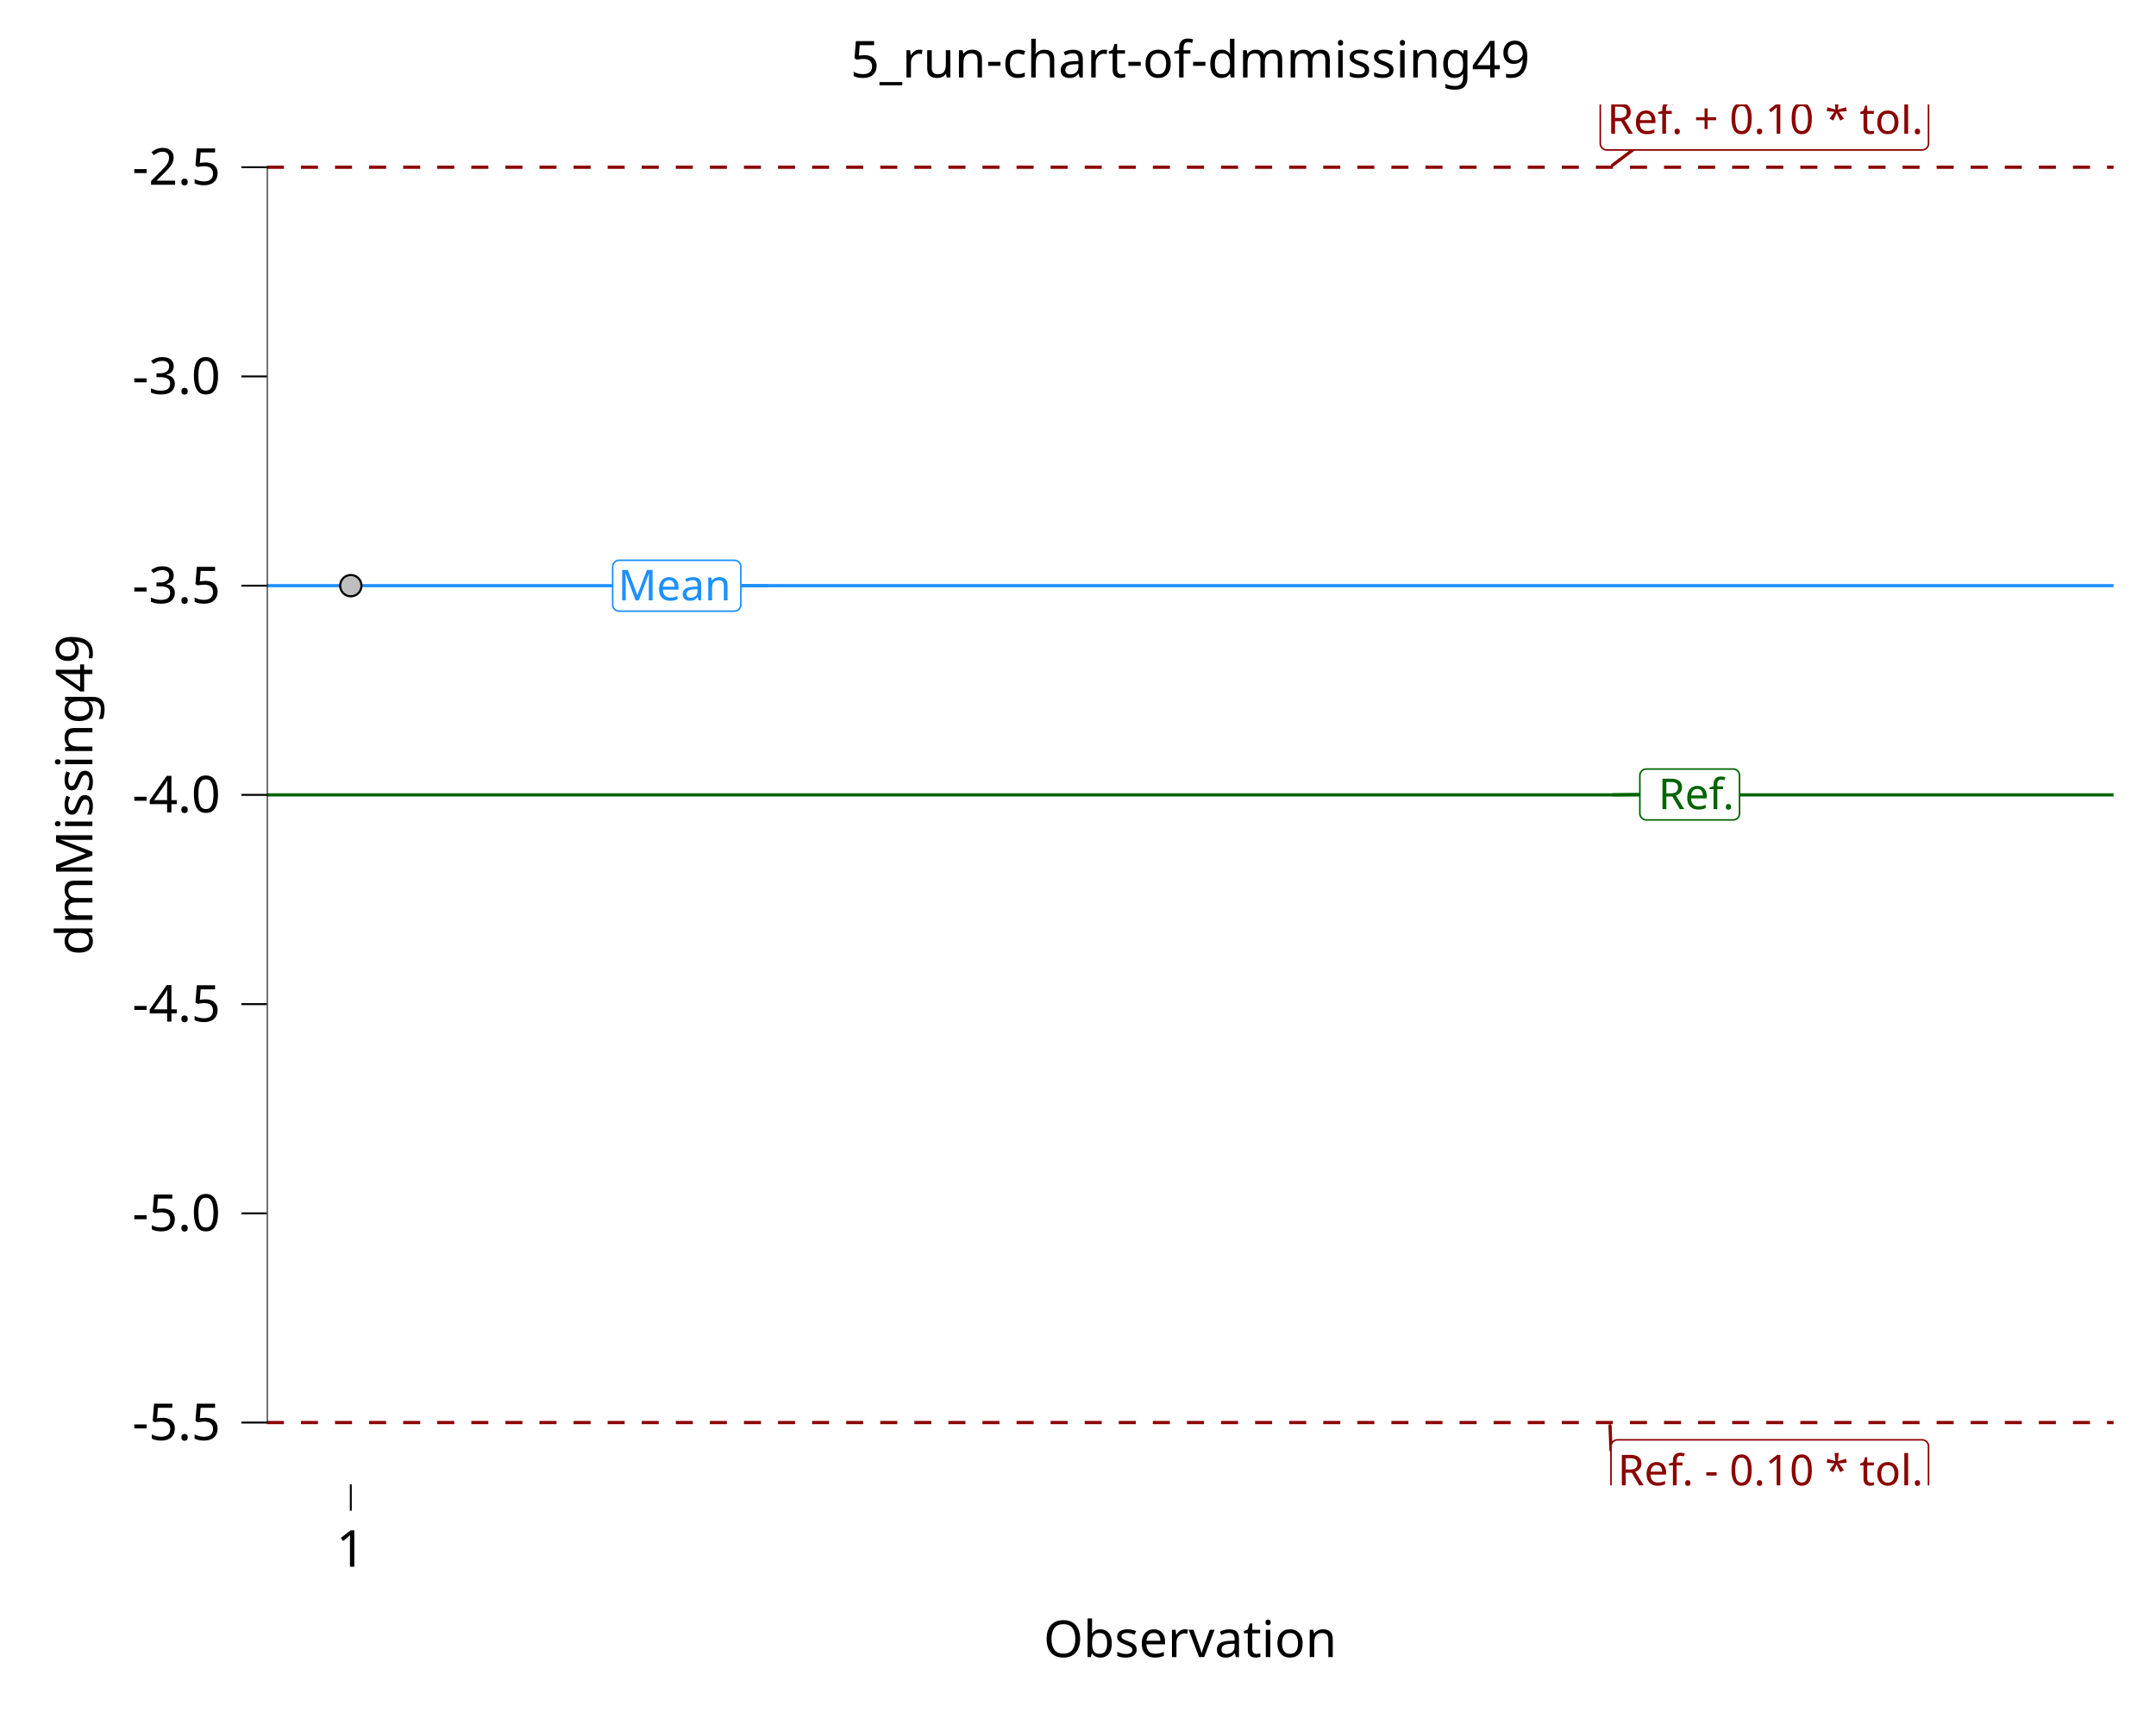
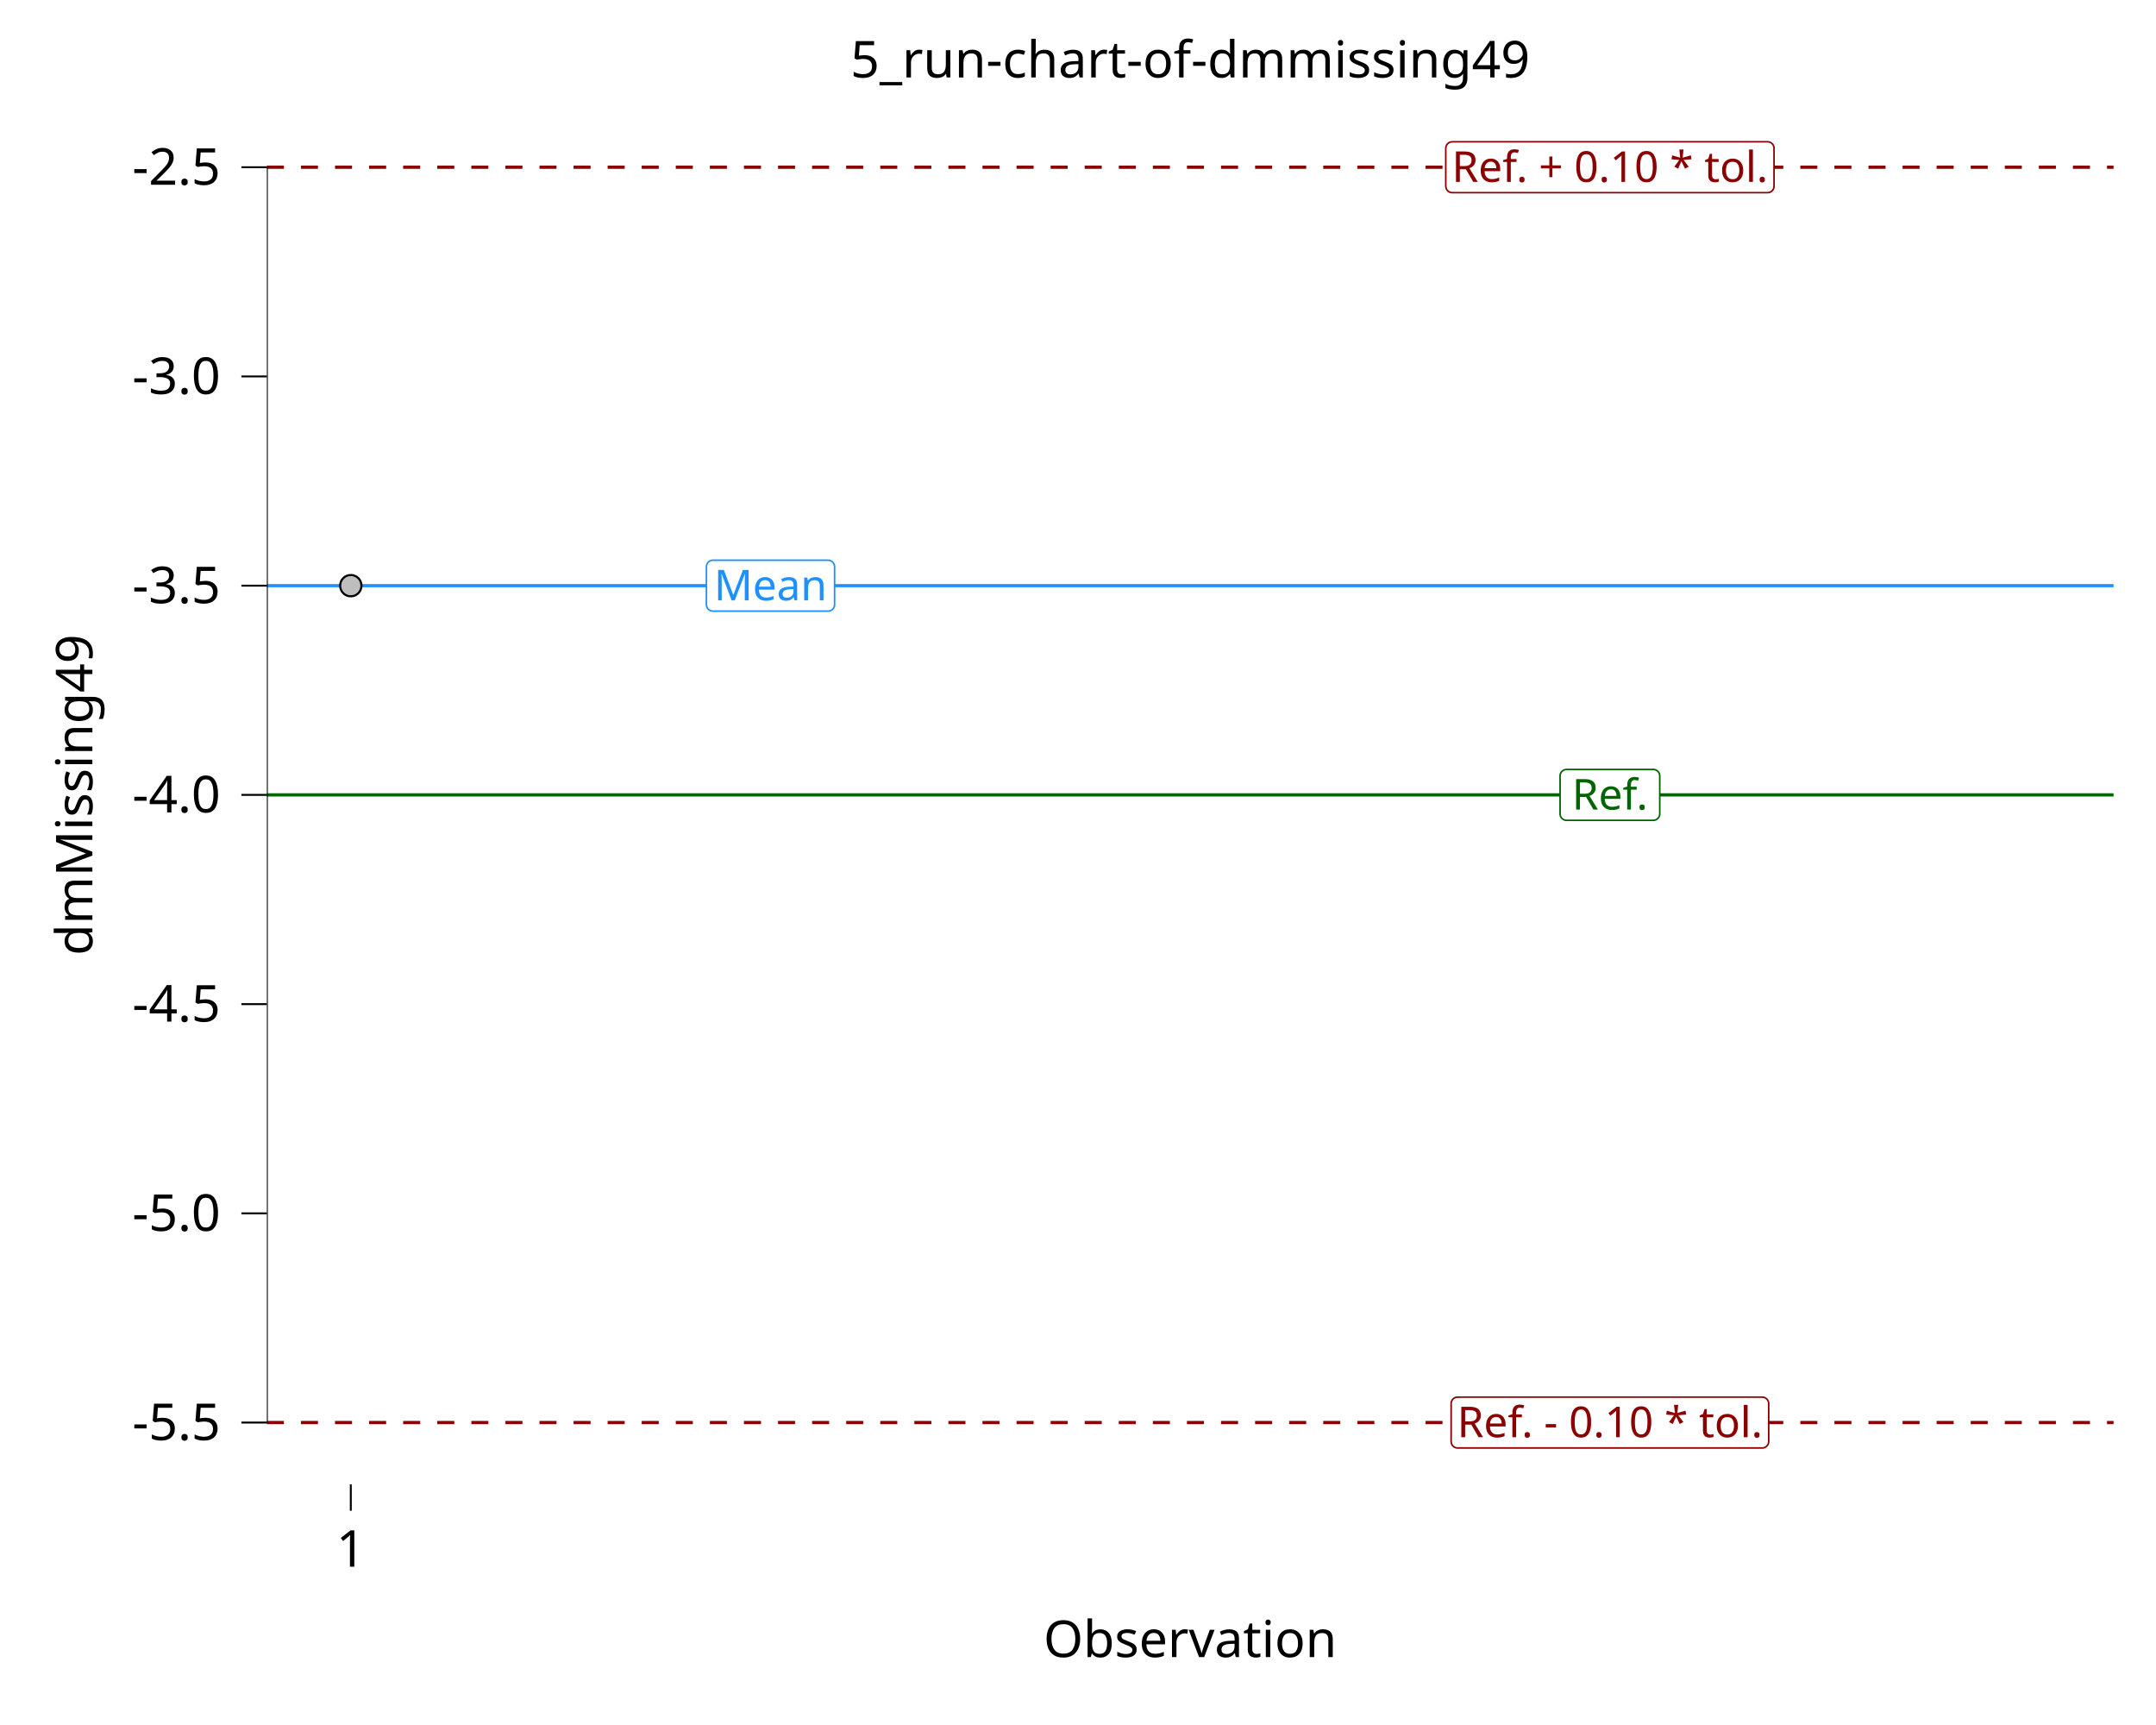
<svg xmlns="http://www.w3.org/2000/svg" class="svglite" data-engine-version="2.0" width="720.00pt" height="576.00pt" viewBox="0 0 720.00 576.00">
  <defs>
    <style type="text/css">
    .svglite line, .svglite polyline, .svglite polygon, .svglite path, .svglite rect, .svglite circle {
      fill: none;
      stroke: #000000;
      stroke-linecap: round;
      stroke-linejoin: round;
      stroke-miterlimit: 10.00;
    }
  </style>
  </defs>
  <rect width="100%" height="100%" style="stroke: none; fill: #FFFFFF;" />
  <defs>
    <clipPath id="cpMC4wMHw3MjAuMDB8MC4wMHw1NzYuMDA=">
      <rect x="0.00" y="0.00" width="720.00" height="576.00" />
    </clipPath>
  </defs>
  <g clip-path="url(#cpMC4wMHw3MjAuMDB8MC4wMHw1NzYuMDA=)">
    <rect x="0.00" y="0.00" width="720.00" height="576.00" style="stroke-width: 10.67; stroke: none;" />
  </g>
  <defs>
    <clipPath id="cpODkuMTJ8NzA1LjgzfDM0Ljg4fDQ5NS45Nw==">
      <rect x="89.12" y="34.88" width="616.71" height="461.09" />
    </clipPath>
  </defs>
  <g clip-path="url(#cpODkuMTJ8NzA1LjgzfDM0Ljg4fDQ5NS45Nw==)">
    <rect x="89.12" y="34.88" width="616.71" height="461.09" style="stroke-width: 10.67; stroke: none;" />
    <line x1="89.12" y1="55.84" x2="705.83" y2="55.84" style="stroke-width: 1.07; stroke: #8B0000; stroke-dasharray: 5.69,5.69; stroke-linecap: butt;" />
-     <line x1="545.26" y1="50.07" x2="538.48" y2="55.20" style="stroke-width: 1.07; stroke: #8B0000;" />
-     <polygon points="536.58,50.07 641.88,50.07 641.79,50.07 642.14,50.06 642.48,49.99 642.80,49.86 643.10,49.69 643.37,49.47 643.60,49.21 643.79,48.92 643.93,48.60 644.01,48.26 644.04,47.91 644.04,47.91 644.04,35.24 644.04,35.24 644.01,34.89 643.93,34.56 643.79,34.24 643.60,33.94 643.37,33.68 643.10,33.46 642.80,33.29 642.48,33.17 642.14,33.10 641.88,33.08 536.58,33.08 536.84,33.10 536.49,33.08 536.14,33.12 535.81,33.22 535.50,33.37 535.21,33.57 534.96,33.81 534.75,34.09 534.59,34.39 534.48,34.72 534.42,35.07 534.42,35.24 534.42,47.91 534.42,47.74 534.42,48.09 534.48,48.43 534.59,48.76 534.75,49.07 534.96,49.34 535.21,49.59 535.50,49.78 535.81,49.93 536.14,50.03 536.49,50.07 " style="stroke-width: 0.53; stroke: #8B0000; fill: #FFFFFF;" />
-     <text x="642.24" y="44.67" text-anchor="end" style="font-size: 14.23px; fill: #8B0000; font-family: sans;" textLength="102.42px" lengthAdjust="spacingAndGlyphs">Ref. + 0.10 * tol.</text>
    <line x1="89.12" y1="475.01" x2="705.83" y2="475.01" style="stroke-width: 1.07; stroke: #8B0000; stroke-dasharray: 5.69,5.69; stroke-linecap: butt;" />
-     <line x1="537.99" y1="484.21" x2="537.67" y2="476.07" style="stroke-width: 1.07; stroke: #8B0000;" />
-     <polygon points="540.15,497.77 641.88,497.77 641.79,497.76 642.14,497.75 642.48,497.68 642.80,497.56 643.10,497.38 643.37,497.16 643.60,496.90 643.79,496.61 643.93,496.29 644.01,495.95 644.04,495.61 644.04,495.61 644.04,482.94 644.04,482.94 644.01,482.59 643.93,482.25 643.79,481.93 643.60,481.64 643.37,481.38 643.10,481.16 642.80,480.98 642.48,480.86 642.14,480.79 641.88,480.78 540.15,480.78 540.41,480.79 540.06,480.78 539.72,480.82 539.39,480.92 539.07,481.07 538.79,481.26 538.53,481.50 538.33,481.78 538.16,482.09 538.05,482.42 538.00,482.76 537.99,482.94 537.99,495.61 538.00,495.43 538.00,495.78 538.05,496.12 538.16,496.45 538.33,496.76 538.53,497.04 538.79,497.28 539.07,497.48 539.39,497.63 539.72,497.72 540.06,497.76 " style="stroke-width: 0.53; stroke: #8B0000; fill: #FFFFFF;" />
-     <text x="642.24" y="495.97" text-anchor="end" style="font-size: 14.23px; fill: #8B0000; font-family: sans;" textLength="98.84px" lengthAdjust="spacingAndGlyphs">Ref. - 0.10 * tol.</text>
    <line x1="89.12" y1="265.42" x2="705.83" y2="265.42" style="stroke-width: 1.07; stroke: #006400; stroke-linecap: butt;" />
    <line x1="89.12" y1="195.56" x2="705.83" y2="195.56" style="stroke-width: 1.07; stroke: #1E90FF; stroke-linecap: butt;" />
-     <line x1="547.63" y1="265.28" x2="538.70" y2="265.41" style="stroke-width: 1.07; stroke: #006400;" />
-     <polygon points="549.79,273.78 578.76,273.78 578.68,273.78 579.02,273.76 579.37,273.69 579.69,273.57 579.99,273.40 580.26,273.18 580.49,272.92 580.68,272.62 580.81,272.30 580.90,271.96 580.92,271.62 580.92,271.62 580.92,258.95 580.92,258.95 580.90,258.60 580.81,258.26 580.68,257.94 580.49,257.65 580.26,257.39 579.99,257.17 579.69,257.00 579.37,256.87 579.02,256.80 578.76,256.79 549.79,256.79 550.05,256.80 549.70,256.79 549.36,256.83 549.02,256.93 548.71,257.08 548.42,257.27 548.17,257.51 547.96,257.79 547.80,258.10 547.69,258.43 547.64,258.77 547.63,258.95 547.63,271.62 547.64,271.44 547.64,271.79 547.69,272.13 547.80,272.46 547.96,272.77 548.17,273.05 548.42,273.29 548.71,273.49 549.02,273.64 549.36,273.73 549.70,273.78 " style="stroke-width: 0.53; stroke: #006400; fill: #FFFFFF;" />
-     <text x="579.12" y="270.18" text-anchor="end" style="font-size: 14.23px; fill: #006400; font-family: sans;" textLength="26.09px" lengthAdjust="spacingAndGlyphs">Ref.</text>
-     <line x1="247.40" y1="195.58" x2="256.24" y2="195.56" style="stroke-width: 1.07; stroke: #1E90FF;" />
-     <polygon points="206.76,204.07 245.24,204.07 245.15,204.07 245.50,204.05 245.84,203.99 246.16,203.86 246.46,203.69 246.73,203.47 246.96,203.21 247.15,202.91 247.29,202.59 247.37,202.26 247.40,201.91 247.40,201.91 247.40,189.24 247.40,189.24 247.37,188.89 247.29,188.56 247.15,188.24 246.96,187.94 246.73,187.68 246.46,187.46 246.16,187.29 245.84,187.17 245.50,187.10 245.24,187.08 206.76,187.08 207.02,187.10 206.68,187.08 206.33,187.12 206.00,187.22 205.68,187.37 205.40,187.57 205.15,187.81 204.94,188.09 204.78,188.39 204.67,188.72 204.61,189.07 204.60,189.24 204.60,201.91 204.61,201.74 204.61,202.08 204.67,202.43 204.78,202.76 204.94,203.06 205.15,203.34 205.40,203.58 205.68,203.78 206.00,203.93 206.33,204.03 206.68,204.07 " style="stroke-width: 0.53; stroke: #1E90FF; fill: #FFFFFF;" />
-     <text x="206.40" y="200.47" style="font-size: 14.23px; fill: #1E90FF; font-family: sans;" textLength="35.59px" lengthAdjust="spacingAndGlyphs">Mean</text>
+     <polygon points="484.98,64.33 590.28,64.33 590.20,64.33 590.54,64.32 590.89,64.25 591.21,64.13 591.51,63.95 591.78,63.73 592.01,63.47 592.20,63.18 592.33,62.86 592.42,62.52 592.44,62.17 592.44,62.17 592.44,49.50 592.44,49.50 592.42,49.16 592.33,48.82 592.20,48.50 592.01,48.21 591.78,47.95 591.51,47.73 591.21,47.55 590.89,47.43 590.54,47.36 590.28,47.34 484.98,47.34 485.24,47.36 484.90,47.35 484.55,47.39 484.22,47.48 483.90,47.63 483.62,47.83 483.37,48.07 483.16,48.35 483.00,48.66 482.89,48.99 482.83,49.33 482.82,49.50 482.82,62.17 482.83,62.00 482.83,62.35 482.89,62.69 483.00,63.02 483.16,63.33 483.37,63.61 483.62,63.85 483.90,64.05 484.22,64.19 484.55,64.29 484.90,64.33 " style="stroke-width: 0.53; stroke: #8B0000; fill: #FFFFFF;" />
+     <text x="537.63" y="60.73" text-anchor="middle" style="font-size: 14.23px; fill: #8B0000; font-family: sans;" textLength="102.42px" lengthAdjust="spacingAndGlyphs">Ref. + 0.10 * tol.</text>
+     <polygon points="486.77,483.50 588.50,483.50 588.41,483.50 588.76,483.49 589.10,483.42 589.42,483.30 589.72,483.12 589.99,482.90 590.22,482.64 590.41,482.35 590.54,482.03 590.63,481.69 590.66,481.34 590.66,481.34 590.66,468.67 590.66,468.67 590.63,468.33 590.54,467.99 590.41,467.67 590.22,467.38 589.99,467.12 589.72,466.90 589.42,466.72 589.10,466.60 588.76,466.53 588.50,466.51 486.77,466.51 487.03,466.53 486.68,466.51 486.34,466.56 486.00,466.65 485.69,466.80 485.40,467.00 485.15,467.24 484.95,467.52 484.78,467.83 484.67,468.16 484.62,468.50 484.61,468.67 484.61,481.34 484.62,481.17 484.62,481.52 484.67,481.86 484.78,482.19 484.95,482.50 485.15,482.78 485.40,483.02 485.69,483.21 486.00,483.36 486.34,483.46 486.68,483.50 " style="stroke-width: 0.53; stroke: #8B0000; fill: #FFFFFF;" />
+     <text x="537.63" y="479.90" text-anchor="middle" style="font-size: 14.23px; fill: #8B0000; font-family: sans;" textLength="98.84px" lengthAdjust="spacingAndGlyphs">Ref. - 0.10 * tol.</text>
+     <polygon points="523.15,273.92 552.12,273.92 552.03,273.92 552.38,273.90 552.72,273.83 553.05,273.71 553.35,273.54 553.62,273.32 553.85,273.06 554.03,272.76 554.17,272.44 554.25,272.11 554.28,271.76 554.28,271.76 554.28,259.09 554.28,259.09 554.25,258.74 554.17,258.40 554.03,258.08 553.85,257.79 553.62,257.53 553.35,257.31 553.05,257.14 552.72,257.01 552.38,256.94 552.12,256.93 523.15,256.93 523.41,256.94 523.06,256.93 522.71,256.97 522.38,257.07 522.07,257.22 521.78,257.42 521.53,257.66 521.32,257.93 521.16,258.24 521.05,258.57 520.99,258.91 520.99,259.09 520.99,271.76 520.99,271.59 520.99,271.93 521.05,272.28 521.16,272.61 521.32,272.91 521.53,273.19 521.78,273.43 522.07,273.63 522.38,273.78 522.71,273.88 523.06,273.92 " style="stroke-width: 0.53; stroke: #006400; fill: #FFFFFF;" />
+     <text x="537.63" y="270.32" text-anchor="middle" style="font-size: 14.23px; fill: #006400; font-family: sans;" textLength="26.09px" lengthAdjust="spacingAndGlyphs">Ref.</text>
+     <polygon points="238.07,204.06 276.55,204.06 276.46,204.06 276.81,204.04 277.15,203.97 277.47,203.85 277.78,203.68 278.04,203.46 278.27,203.20 278.46,202.90 278.60,202.58 278.68,202.24 278.71,201.90 278.71,201.90 278.71,189.23 278.71,189.23 278.68,188.88 278.60,188.54 278.46,188.22 278.27,187.93 278.04,187.67 277.78,187.45 277.47,187.28 277.15,187.15 276.81,187.08 276.55,187.07 238.07,187.07 238.33,187.08 237.99,187.07 237.64,187.11 237.31,187.21 236.99,187.36 236.71,187.55 236.46,187.80 236.25,188.07 236.09,188.38 235.98,188.71 235.92,189.05 235.91,189.23 235.91,201.90 235.92,201.72 235.92,202.07 235.98,202.42 236.09,202.74 236.25,203.05 236.46,203.33 236.71,203.57 236.99,203.77 237.31,203.92 237.64,204.01 237.99,204.06 " style="stroke-width: 0.53; stroke: #1E90FF; fill: #FFFFFF;" />
+     <text x="257.31" y="200.46" text-anchor="middle" style="font-size: 14.23px; fill: #1E90FF; font-family: sans;" textLength="35.59px" lengthAdjust="spacingAndGlyphs">Mean</text>
    <line x1="116.83" y1="495.97" x2="117.47" y2="495.97" style="stroke-width: 0.64; stroke-linecap: butt;" />
    <line x1="89.12" y1="475.33" x2="89.12" y2="55.52" style="stroke-width: 0.64; stroke-linecap: butt;" />
    <circle cx="117.15" cy="195.56" r="3.56" style="stroke-width: 0.71; fill: #BEBEBE;" />
    <rect x="89.12" y="34.88" width="616.71" height="461.09" style="stroke-width: 0.00; stroke: none;" />
  </g>
  <g clip-path="url(#cpMC4wMHw3MjAuMDB8MC4wMHw1NzYuMDA=)">
    <polyline points="89.12,495.97 89.12,34.88 " style="stroke-width: 0.00; stroke: none; stroke-linecap: butt;" />
    <text x="73.64" y="480.86" text-anchor="end" style="font-size: 17.00px; font-family: sans;" textLength="29.29px" lengthAdjust="spacingAndGlyphs">-5.5</text>
    <text x="73.64" y="411.00" text-anchor="end" style="font-size: 17.00px; font-family: sans;" textLength="29.29px" lengthAdjust="spacingAndGlyphs">-5.0</text>
    <text x="73.64" y="341.13" text-anchor="end" style="font-size: 17.00px; font-family: sans;" textLength="29.29px" lengthAdjust="spacingAndGlyphs">-4.5</text>
    <text x="73.64" y="271.27" text-anchor="end" style="font-size: 17.00px; font-family: sans;" textLength="29.29px" lengthAdjust="spacingAndGlyphs">-4.0</text>
    <text x="73.64" y="201.41" text-anchor="end" style="font-size: 17.00px; font-family: sans;" textLength="29.29px" lengthAdjust="spacingAndGlyphs">-3.5</text>
    <text x="73.64" y="131.55" text-anchor="end" style="font-size: 17.00px; font-family: sans;" textLength="29.29px" lengthAdjust="spacingAndGlyphs">-3.0</text>
    <text x="73.64" y="61.69" text-anchor="end" style="font-size: 17.00px; font-family: sans;" textLength="29.29px" lengthAdjust="spacingAndGlyphs">-2.5</text>
    <polyline points="80.61,475.01 89.12,475.01 " style="stroke-width: 0.64; stroke-linecap: butt;" />
    <polyline points="80.61,405.15 89.12,405.15 " style="stroke-width: 0.64; stroke-linecap: butt;" />
    <polyline points="80.61,335.29 89.12,335.29 " style="stroke-width: 0.64; stroke-linecap: butt;" />
    <polyline points="80.61,265.42 89.12,265.42 " style="stroke-width: 0.64; stroke-linecap: butt;" />
    <polyline points="80.61,195.56 89.12,195.56 " style="stroke-width: 0.64; stroke-linecap: butt;" />
    <polyline points="80.61,125.70 89.12,125.70 " style="stroke-width: 0.64; stroke-linecap: butt;" />
    <polyline points="80.61,55.84 89.12,55.84 " style="stroke-width: 0.64; stroke-linecap: butt;" />
    <polyline points="89.12,495.97 705.83,495.97 " style="stroke-width: 0.00; stroke: none; stroke-linecap: butt;" />
    <polyline points="117.15,504.47 117.15,495.97 " style="stroke-width: 0.64; stroke-linecap: butt;" />
    <text x="117.15" y="523.14" text-anchor="middle" style="font-size: 17.00px; font-family: sans;" textLength="9.46px" lengthAdjust="spacingAndGlyphs">1</text>
    <text x="397.47" y="553.32" text-anchor="middle" style="font-size: 17.00px; font-family: sans;" textLength="91.68px" lengthAdjust="spacingAndGlyphs">Observation</text>
    <text transform="translate(30.85,265.42) rotate(-90)" text-anchor="middle" style="font-size: 17.00px; font-family: sans;" textLength="100.17px" lengthAdjust="spacingAndGlyphs">dmMissing49</text>
    <text x="397.47" y="25.87" text-anchor="middle" style="font-size: 17.00px; font-family: sans;" textLength="212.62px" lengthAdjust="spacingAndGlyphs">5_run-chart-of-dmmissing49</text>
  </g>
</svg>
